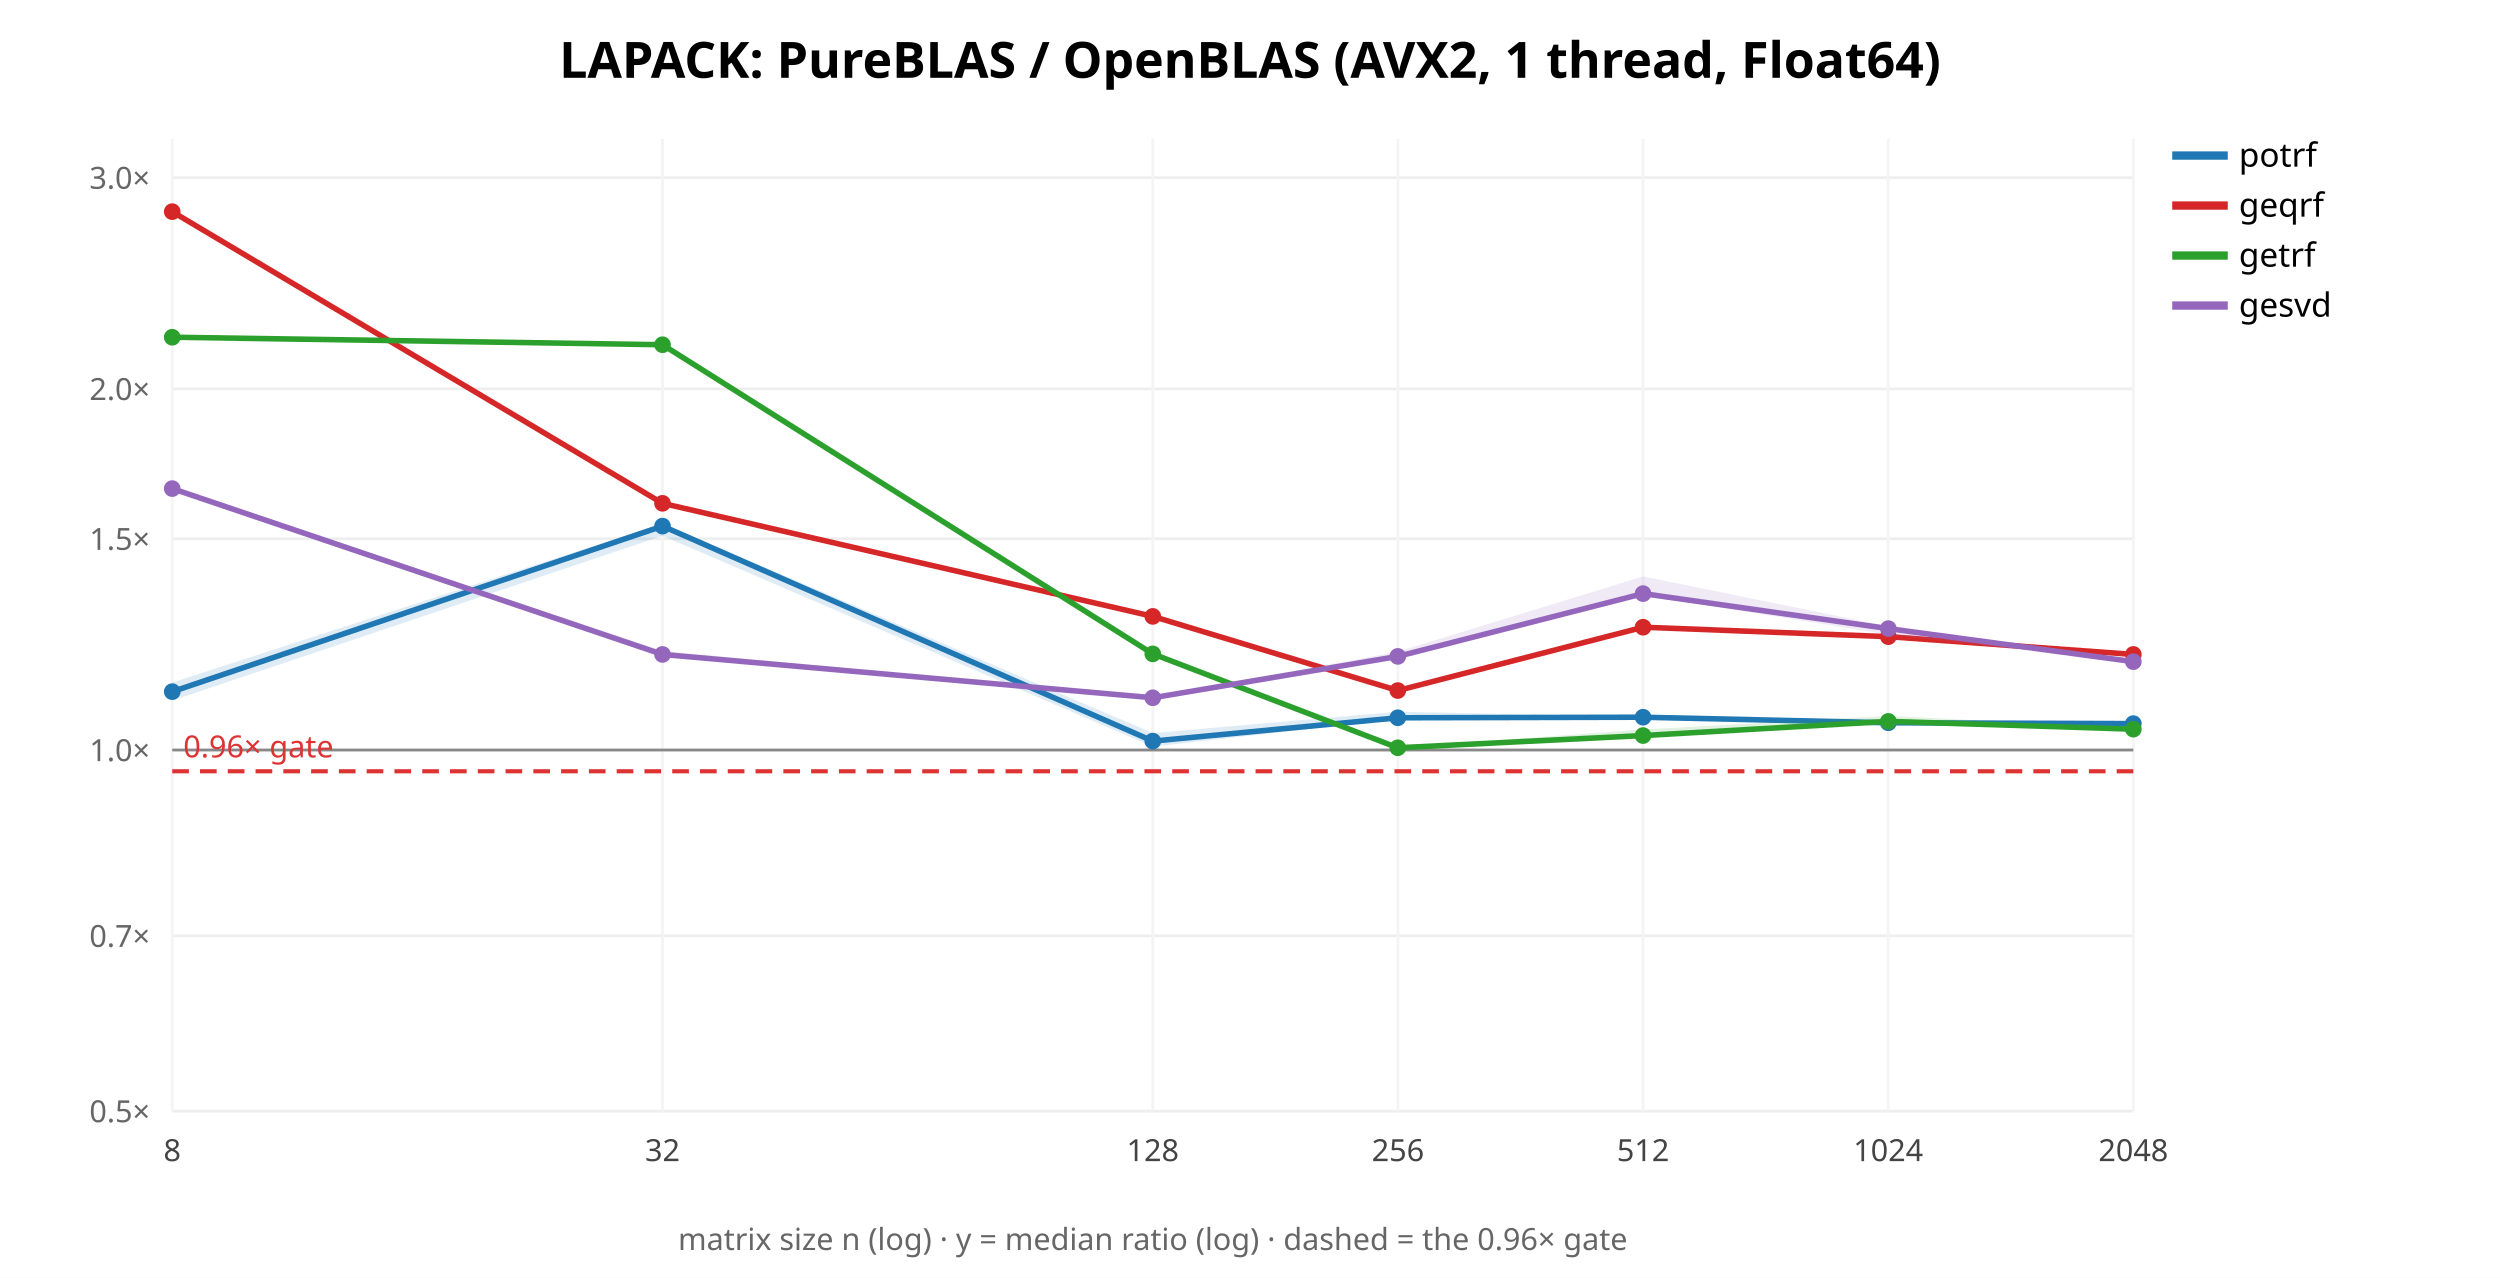
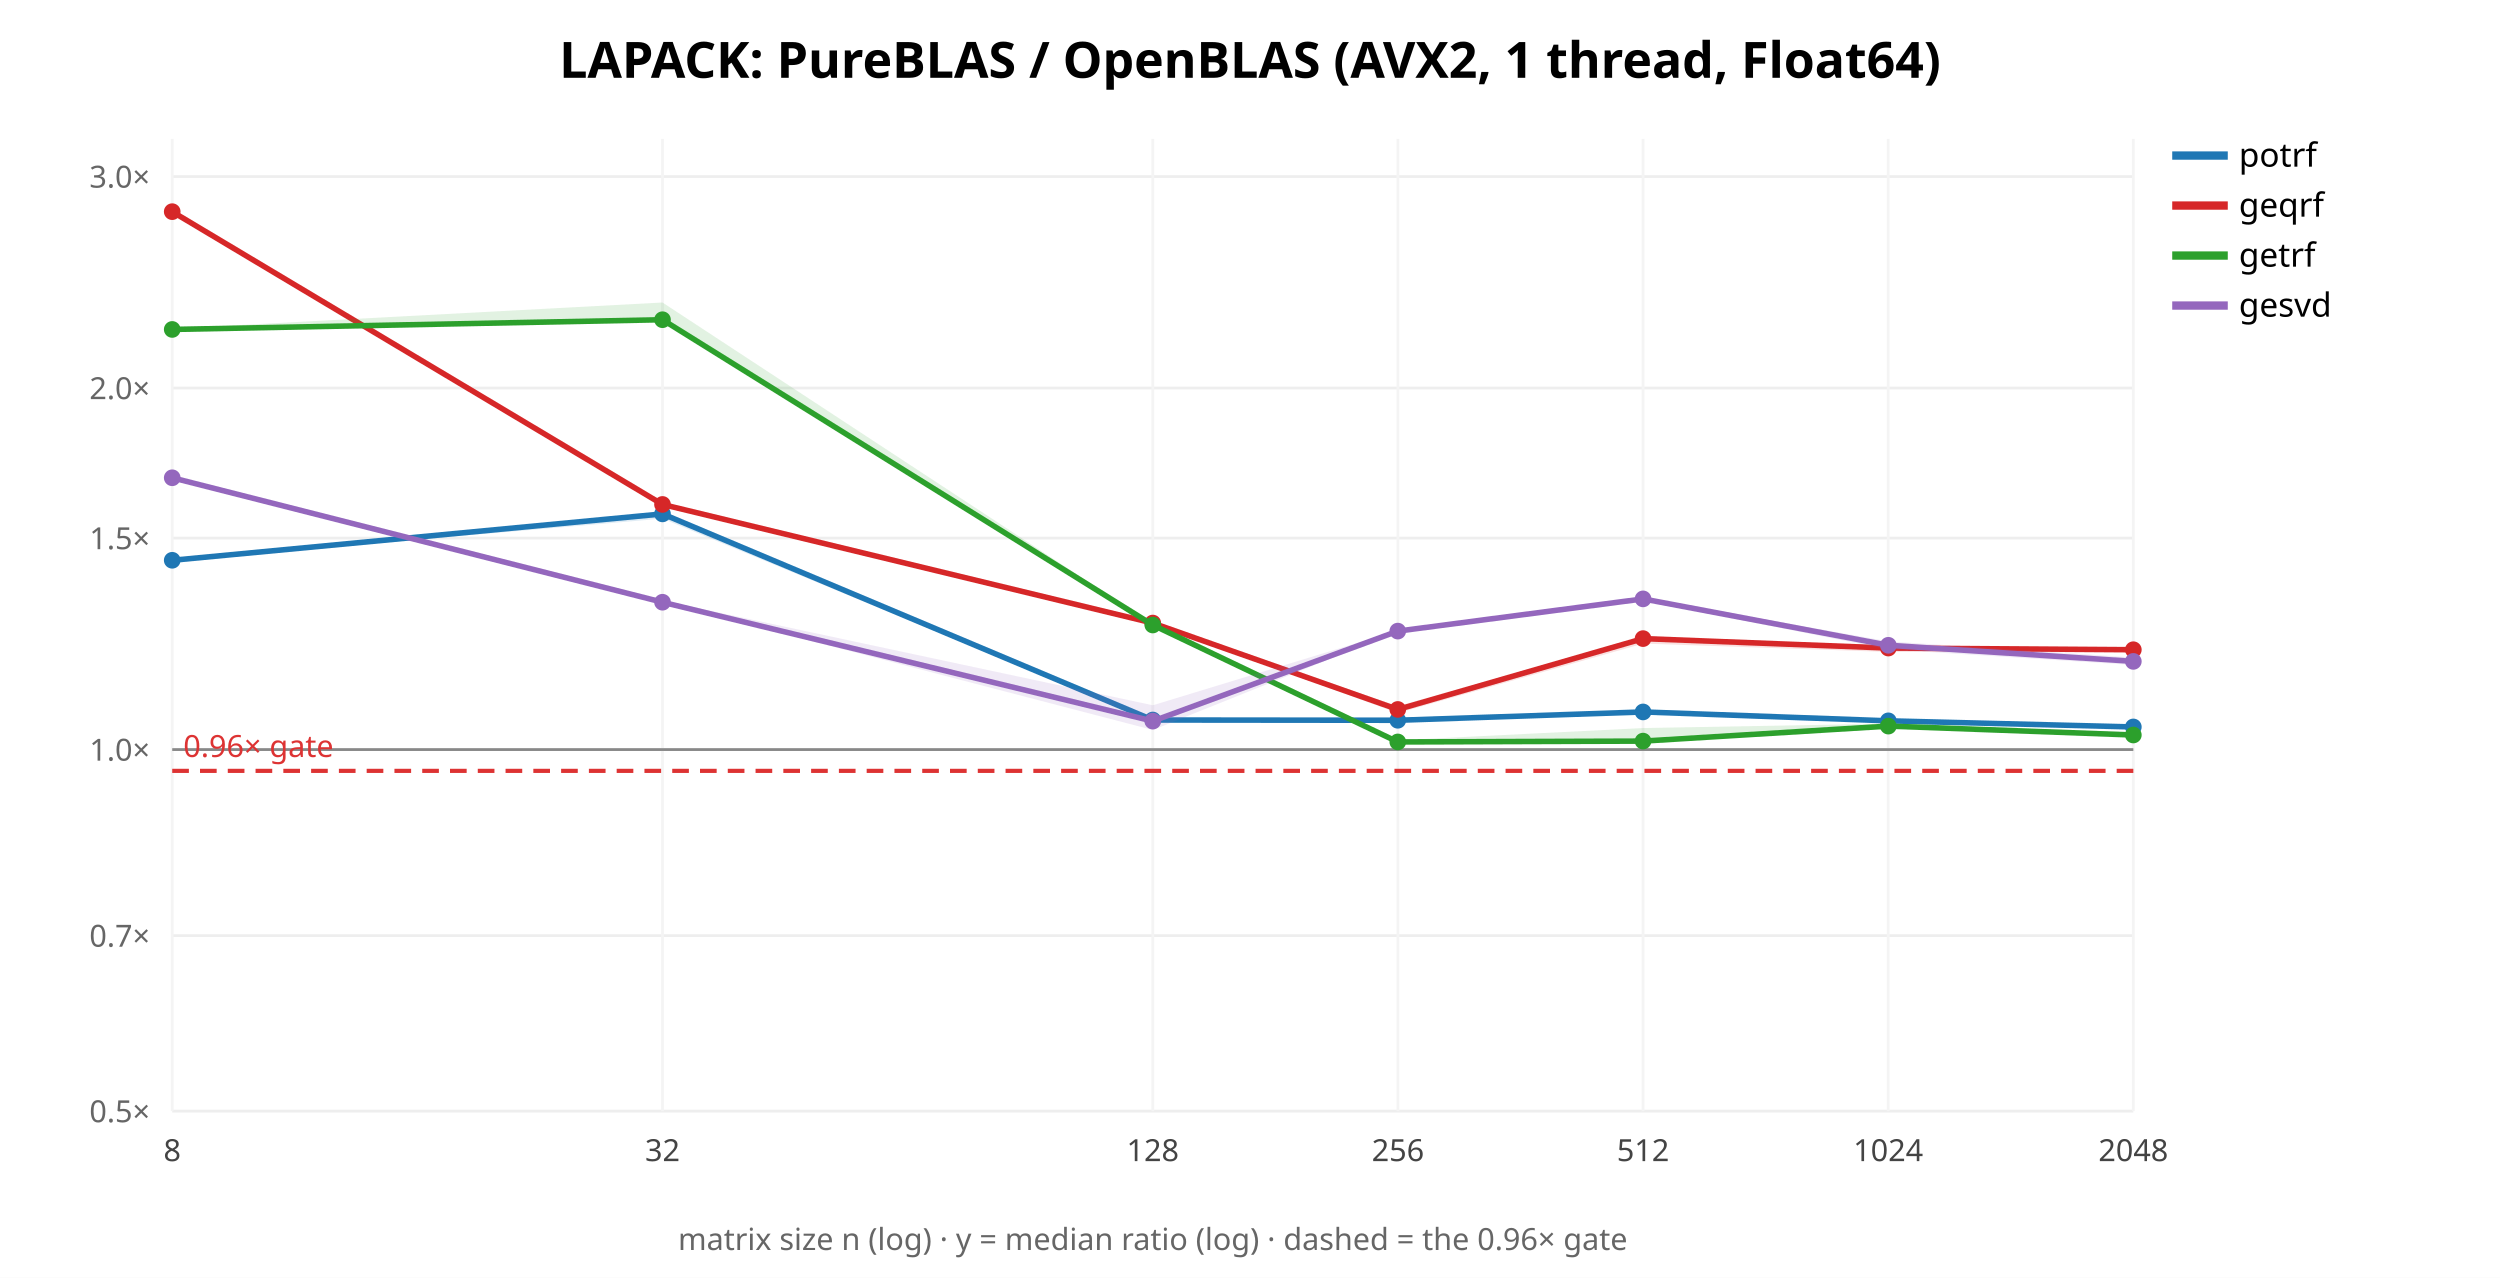
<svg xmlns="http://www.w3.org/2000/svg" width="900" height="460" font-family="sans-serif">
  <rect width="900" height="460" fill="white" />
  <text x="450.0" y="28" text-anchor="middle" font-size="18" font-weight="bold">LAPACK: PureBLAS / OpenBLAS (AVX2, 1 thread, Float64)</text>
  <line x1="62" y1="400.0" x2="768" y2="400.0" stroke="#eee" />
  <text x="54" y="404.0" text-anchor="end" font-size="11" fill="#666">0.5×</text>
-   <line x1="62" y1="336.896" x2="768" y2="336.896" stroke="#eee" />
-   <text x="54" y="340.896" text-anchor="end" font-size="11" fill="#666">0.7×</text>
-   <line x1="62" y1="270.003" x2="768" y2="270.003" stroke="#eee" />
-   <text x="54" y="274.003" text-anchor="end" font-size="11" fill="#666">1.0×</text>
-   <line x1="62" y1="193.959" x2="768" y2="193.959" stroke="#eee" />
-   <text x="54" y="197.959" text-anchor="end" font-size="11" fill="#666">1.5×</text>
-   <line x1="62" y1="140.005" x2="768" y2="140.005" stroke="#eee" />
-   <text x="54" y="144.005" text-anchor="end" font-size="11" fill="#666">2.0×</text>
-   <line x1="62" y1="63.962" x2="768" y2="63.962" stroke="#eee" />
-   <text x="54" y="67.962" text-anchor="end" font-size="11" fill="#666">3.0×</text>
+   <line x1="62" y1="336.82" x2="768" y2="336.82" stroke="#eee" />
+   <text x="54" y="340.82" text-anchor="end" font-size="11" fill="#666">0.7×</text>
+   <line x1="62" y1="269.846" x2="768" y2="269.846" stroke="#eee" />
+   <text x="54" y="273.846" text-anchor="end" font-size="11" fill="#666">1.0×</text>
+   <line x1="62" y1="193.71" x2="768" y2="193.71" stroke="#eee" />
+   <text x="54" y="197.71" text-anchor="end" font-size="11" fill="#666">1.5×</text>
+   <line x1="62" y1="139.691" x2="768" y2="139.691" stroke="#eee" />
+   <text x="54" y="143.691" text-anchor="end" font-size="11" fill="#666">2.0×</text>
+   <line x1="62" y1="63.556" x2="768" y2="63.556" stroke="#eee" />
+   <text x="54" y="67.556" text-anchor="end" font-size="11" fill="#666">3.0×</text>
  <line x1="62.0" y1="50" x2="62.0" y2="400" stroke="#f4f4f4" />
  <text x="62.0" y="418" text-anchor="middle" font-size="11" fill="#444">8</text>
  <line x1="238.5" y1="50" x2="238.5" y2="400" stroke="#f4f4f4" />
  <text x="238.5" y="418" text-anchor="middle" font-size="11" fill="#444">32</text>
  <line x1="415.0" y1="50" x2="415.0" y2="400" stroke="#f4f4f4" />
  <text x="415.0" y="418" text-anchor="middle" font-size="11" fill="#444">128</text>
  <line x1="503.25" y1="50" x2="503.25" y2="400" stroke="#f4f4f4" />
  <text x="503.25" y="418" text-anchor="middle" font-size="11" fill="#444">256</text>
  <line x1="591.5" y1="50" x2="591.5" y2="400" stroke="#f4f4f4" />
  <text x="591.5" y="418" text-anchor="middle" font-size="11" fill="#444">512</text>
  <line x1="679.75" y1="50" x2="679.75" y2="400" stroke="#f4f4f4" />
  <text x="679.75" y="418" text-anchor="middle" font-size="11" fill="#444">1024</text>
  <line x1="768.0" y1="50" x2="768.0" y2="400" stroke="#f4f4f4" />
  <text x="768.0" y="418" text-anchor="middle" font-size="11" fill="#444">2048</text>
-   <line x1="62" y1="270.003" x2="768" y2="270.003" stroke="#888" />
-   <line x1="62" y1="277.659" x2="768" y2="277.659" stroke="#d33" stroke-width="1.5" stroke-dasharray="6 4" />
-   <text x="66" y="272.659" font-size="11" fill="#d33">0.96× gate</text>
-   <polygon points="62.0,245.7 238.5,188.5 415.0,263.9 503.2,256.2 591.5,258.1 679.8,260.0 768.0,259.9 768.0,260.8 679.8,260.4 591.5,258.3 503.2,258.8 415.0,268.8 238.5,192.9 62.0,252.2" fill="#1f77b4" opacity="0.14" stroke="none" />
-   <polyline points="62.0,249.0 238.5,189.4 415.0,266.8 503.2,258.4 591.5,258.2 679.8,260.2 768.0,260.5" fill="none" stroke="#1f77b4" stroke-width="2" />
-   <circle cx="62.0" cy="249.0" r="3" fill="#1f77b4" />
-   <circle cx="238.5" cy="189.4" r="3" fill="#1f77b4" />
-   <circle cx="415.0" cy="266.8" r="3" fill="#1f77b4" />
-   <circle cx="503.2" cy="258.4" r="3" fill="#1f77b4" />
-   <circle cx="591.5" cy="258.2" r="3" fill="#1f77b4" />
-   <circle cx="679.8" cy="260.2" r="3" fill="#1f77b4" />
-   <circle cx="768.0" cy="260.5" r="3" fill="#1f77b4" />
+   <line x1="62" y1="269.846" x2="768" y2="269.846" stroke="#888" />
+   <line x1="62" y1="277.511" x2="768" y2="277.511" stroke="#d33" stroke-width="1.5" stroke-dasharray="6 4" />
+   <text x="66" y="272.511" font-size="11" fill="#d33">0.96× gate</text>
+   <polygon points="62.0,201.4 238.5,184.3 415.0,258.6 503.2,258.3 591.5,255.8 679.8,259.3 768.0,261.4 768.0,261.8 679.8,259.7 591.5,256.7 503.2,259.7 415.0,259.5 238.5,186.7 62.0,201.8" fill="#1f77b4" opacity="0.14" stroke="none" />
+   <polyline points="62.0,201.7 238.5,185.0 415.0,259.2 503.2,259.3 591.5,256.3 679.8,259.5 768.0,261.7" fill="none" stroke="#1f77b4" stroke-width="2" />
+   <circle cx="62.0" cy="201.7" r="3" fill="#1f77b4" />
+   <circle cx="238.5" cy="185.0" r="3" fill="#1f77b4" />
+   <circle cx="415.0" cy="259.2" r="3" fill="#1f77b4" />
+   <circle cx="503.2" cy="259.3" r="3" fill="#1f77b4" />
+   <circle cx="591.5" cy="256.3" r="3" fill="#1f77b4" />
+   <circle cx="679.8" cy="259.5" r="3" fill="#1f77b4" />
+   <circle cx="768.0" cy="261.7" r="3" fill="#1f77b4" />
  <line x1="782" y1="56" x2="802" y2="56" stroke="#1f77b4" stroke-width="3" />
  <text x="806" y="60" font-size="12">potrf</text>
-   <polygon points="62.0,75.6 238.5,180.8 415.0,221.8 503.2,247.9 591.5,225.3 679.8,229.1 768.0,235.0 768.0,235.6 679.8,229.4 591.5,226.4 503.2,249.4 415.0,221.9 238.5,181.3 62.0,76.7" fill="#d62728" opacity="0.14" stroke="none" />
-   <polyline points="62.0,76.2 238.5,181.2 415.0,221.9 503.2,248.6 591.5,225.8 679.8,229.2 768.0,235.6" fill="none" stroke="#d62728" stroke-width="2" />
+   <polygon points="62.0,75.8 238.5,181.1 415.0,224.2 503.2,254.2 591.5,229.3 679.8,233.2 768.0,233.6 768.0,234.8 679.8,234.7 591.5,231.7 503.2,256.7 415.0,224.6 238.5,181.7 62.0,77.0" fill="#d62728" opacity="0.14" stroke="none" />
+   <polyline points="62.0,76.2 238.5,181.6 415.0,224.3 503.2,255.4 591.5,229.9 679.8,233.3 768.0,233.9" fill="none" stroke="#d62728" stroke-width="2" />
  <circle cx="62.0" cy="76.2" r="3" fill="#d62728" />
-   <circle cx="238.5" cy="181.2" r="3" fill="#d62728" />
-   <circle cx="415.0" cy="221.9" r="3" fill="#d62728" />
-   <circle cx="503.2" cy="248.6" r="3" fill="#d62728" />
-   <circle cx="591.5" cy="225.8" r="3" fill="#d62728" />
-   <circle cx="679.8" cy="229.2" r="3" fill="#d62728" />
-   <circle cx="768.0" cy="235.6" r="3" fill="#d62728" />
+   <circle cx="238.5" cy="181.6" r="3" fill="#d62728" />
+   <circle cx="415.0" cy="224.3" r="3" fill="#d62728" />
+   <circle cx="503.2" cy="255.4" r="3" fill="#d62728" />
+   <circle cx="591.5" cy="229.9" r="3" fill="#d62728" />
+   <circle cx="679.8" cy="233.3" r="3" fill="#d62728" />
+   <circle cx="768.0" cy="233.9" r="3" fill="#d62728" />
  <line x1="782" y1="74" x2="802" y2="74" stroke="#d62728" stroke-width="3" />
  <text x="806" y="78" font-size="12">geqrf</text>
-   <polygon points="62.0,121.2 238.5,123.4 415.0,235.3 503.2,269.1 591.5,262.6 679.8,257.7 768.0,262.2 768.0,263.5 679.8,259.9 591.5,265.6 503.2,269.3 415.0,235.6 238.5,124.7 62.0,121.8" fill="#2ca02c" opacity="0.14" stroke="none" />
-   <polyline points="62.0,121.4 238.5,124.1 415.0,235.4 503.2,269.2 591.5,264.8 679.8,259.7 768.0,262.5" fill="none" stroke="#2ca02c" stroke-width="2" />
-   <circle cx="62.0" cy="121.4" r="3" fill="#2ca02c" />
-   <circle cx="238.5" cy="124.1" r="3" fill="#2ca02c" />
-   <circle cx="415.0" cy="235.4" r="3" fill="#2ca02c" />
-   <circle cx="503.2" cy="269.2" r="3" fill="#2ca02c" />
-   <circle cx="591.5" cy="264.8" r="3" fill="#2ca02c" />
-   <circle cx="679.8" cy="259.7" r="3" fill="#2ca02c" />
-   <circle cx="768.0" cy="262.5" r="3" fill="#2ca02c" />
+   <polygon points="62.0,118.3 238.5,108.9 415.0,224.7 503.2,266.5 591.5,262.1 679.8,260.5 768.0,264.0 768.0,265.2 679.8,262.0 591.5,267.4 503.2,267.3 415.0,226.1 238.5,115.2 62.0,119.1" fill="#2ca02c" opacity="0.14" stroke="none" />
+   <polyline points="62.0,118.6 238.5,115.1 415.0,225.0 503.2,267.1 591.5,266.8 679.8,261.4 768.0,264.6" fill="none" stroke="#2ca02c" stroke-width="2" />
+   <circle cx="62.0" cy="118.6" r="3" fill="#2ca02c" />
+   <circle cx="238.5" cy="115.1" r="3" fill="#2ca02c" />
+   <circle cx="415.0" cy="225.0" r="3" fill="#2ca02c" />
+   <circle cx="503.2" cy="267.1" r="3" fill="#2ca02c" />
+   <circle cx="591.5" cy="266.8" r="3" fill="#2ca02c" />
+   <circle cx="679.8" cy="261.4" r="3" fill="#2ca02c" />
+   <circle cx="768.0" cy="264.6" r="3" fill="#2ca02c" />
  <line x1="782" y1="92" x2="802" y2="92" stroke="#2ca02c" stroke-width="3" />
  <text x="806" y="96" font-size="12">getrf</text>
-   <polygon points="62.0,175.4 238.5,234.3 415.0,251.1 503.2,234.6 591.5,207.5 679.8,225.5 768.0,238.0 768.0,238.5 679.8,228.5 591.5,214.2 503.2,236.4 415.0,251.4 238.5,235.6 62.0,176.1" fill="#9467bd" opacity="0.14" stroke="none" />
-   <polyline points="62.0,175.9 238.5,235.6 415.0,251.2 503.2,236.3 591.5,213.7 679.8,226.3 768.0,238.2" fill="none" stroke="#9467bd" stroke-width="2" />
-   <circle cx="62.0" cy="175.9" r="3" fill="#9467bd" />
-   <circle cx="238.5" cy="235.6" r="3" fill="#9467bd" />
-   <circle cx="415.0" cy="251.2" r="3" fill="#9467bd" />
-   <circle cx="503.2" cy="236.3" r="3" fill="#9467bd" />
-   <circle cx="591.5" cy="213.7" r="3" fill="#9467bd" />
-   <circle cx="679.8" cy="226.3" r="3" fill="#9467bd" />
-   <circle cx="768.0" cy="238.2" r="3" fill="#9467bd" />
+   <polygon points="62.0,171.7 238.5,216.2 415.0,253.9 503.2,227.0 591.5,215.2 679.8,230.9 768.0,236.7 768.0,239.4 679.8,233.8 591.5,216.2 503.2,227.4 415.0,262.8 238.5,216.8 62.0,172.3" fill="#9467bd" opacity="0.14" stroke="none" />
+   <polyline points="62.0,172.0 238.5,216.8 415.0,259.6 503.2,227.2 591.5,215.6 679.8,232.3 768.0,238.1" fill="none" stroke="#9467bd" stroke-width="2" />
+   <circle cx="62.0" cy="172.0" r="3" fill="#9467bd" />
+   <circle cx="238.5" cy="216.8" r="3" fill="#9467bd" />
+   <circle cx="415.0" cy="259.6" r="3" fill="#9467bd" />
+   <circle cx="503.2" cy="227.2" r="3" fill="#9467bd" />
+   <circle cx="591.5" cy="215.6" r="3" fill="#9467bd" />
+   <circle cx="679.8" cy="232.3" r="3" fill="#9467bd" />
+   <circle cx="768.0" cy="238.1" r="3" fill="#9467bd" />
  <line x1="782" y1="110" x2="802" y2="110" stroke="#9467bd" stroke-width="3" />
  <text x="806" y="114" font-size="12">gesvd</text>
  <text x="415.0" y="450" text-anchor="middle" font-size="11" fill="#666">matrix size n (log) · y = median ratio (log) · dashed = the 0.96× gate</text>
</svg>
